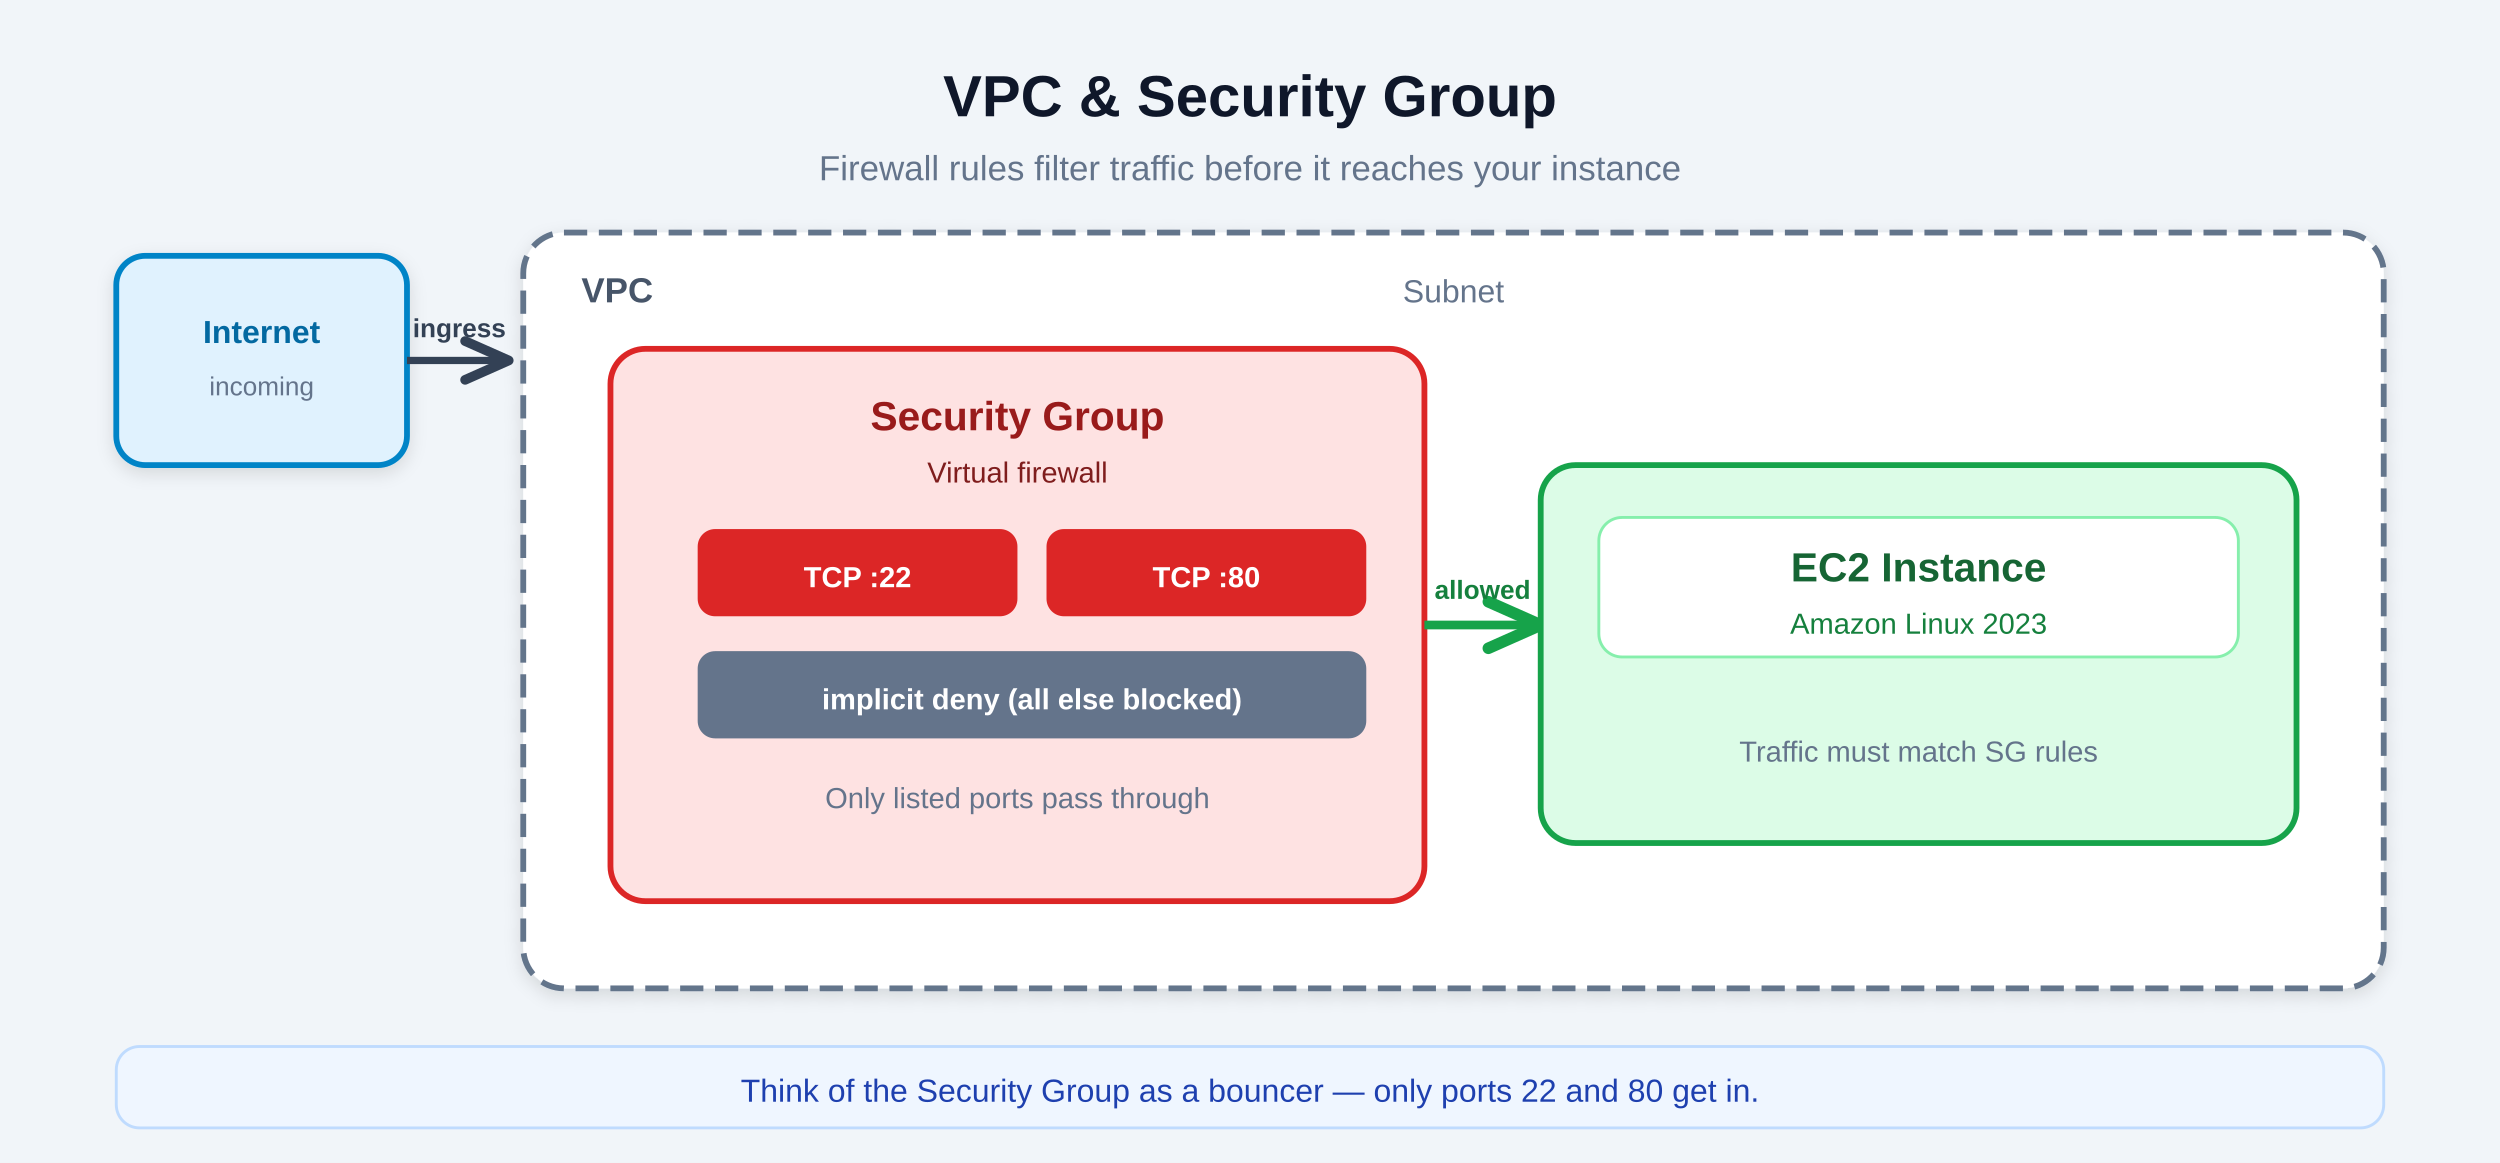
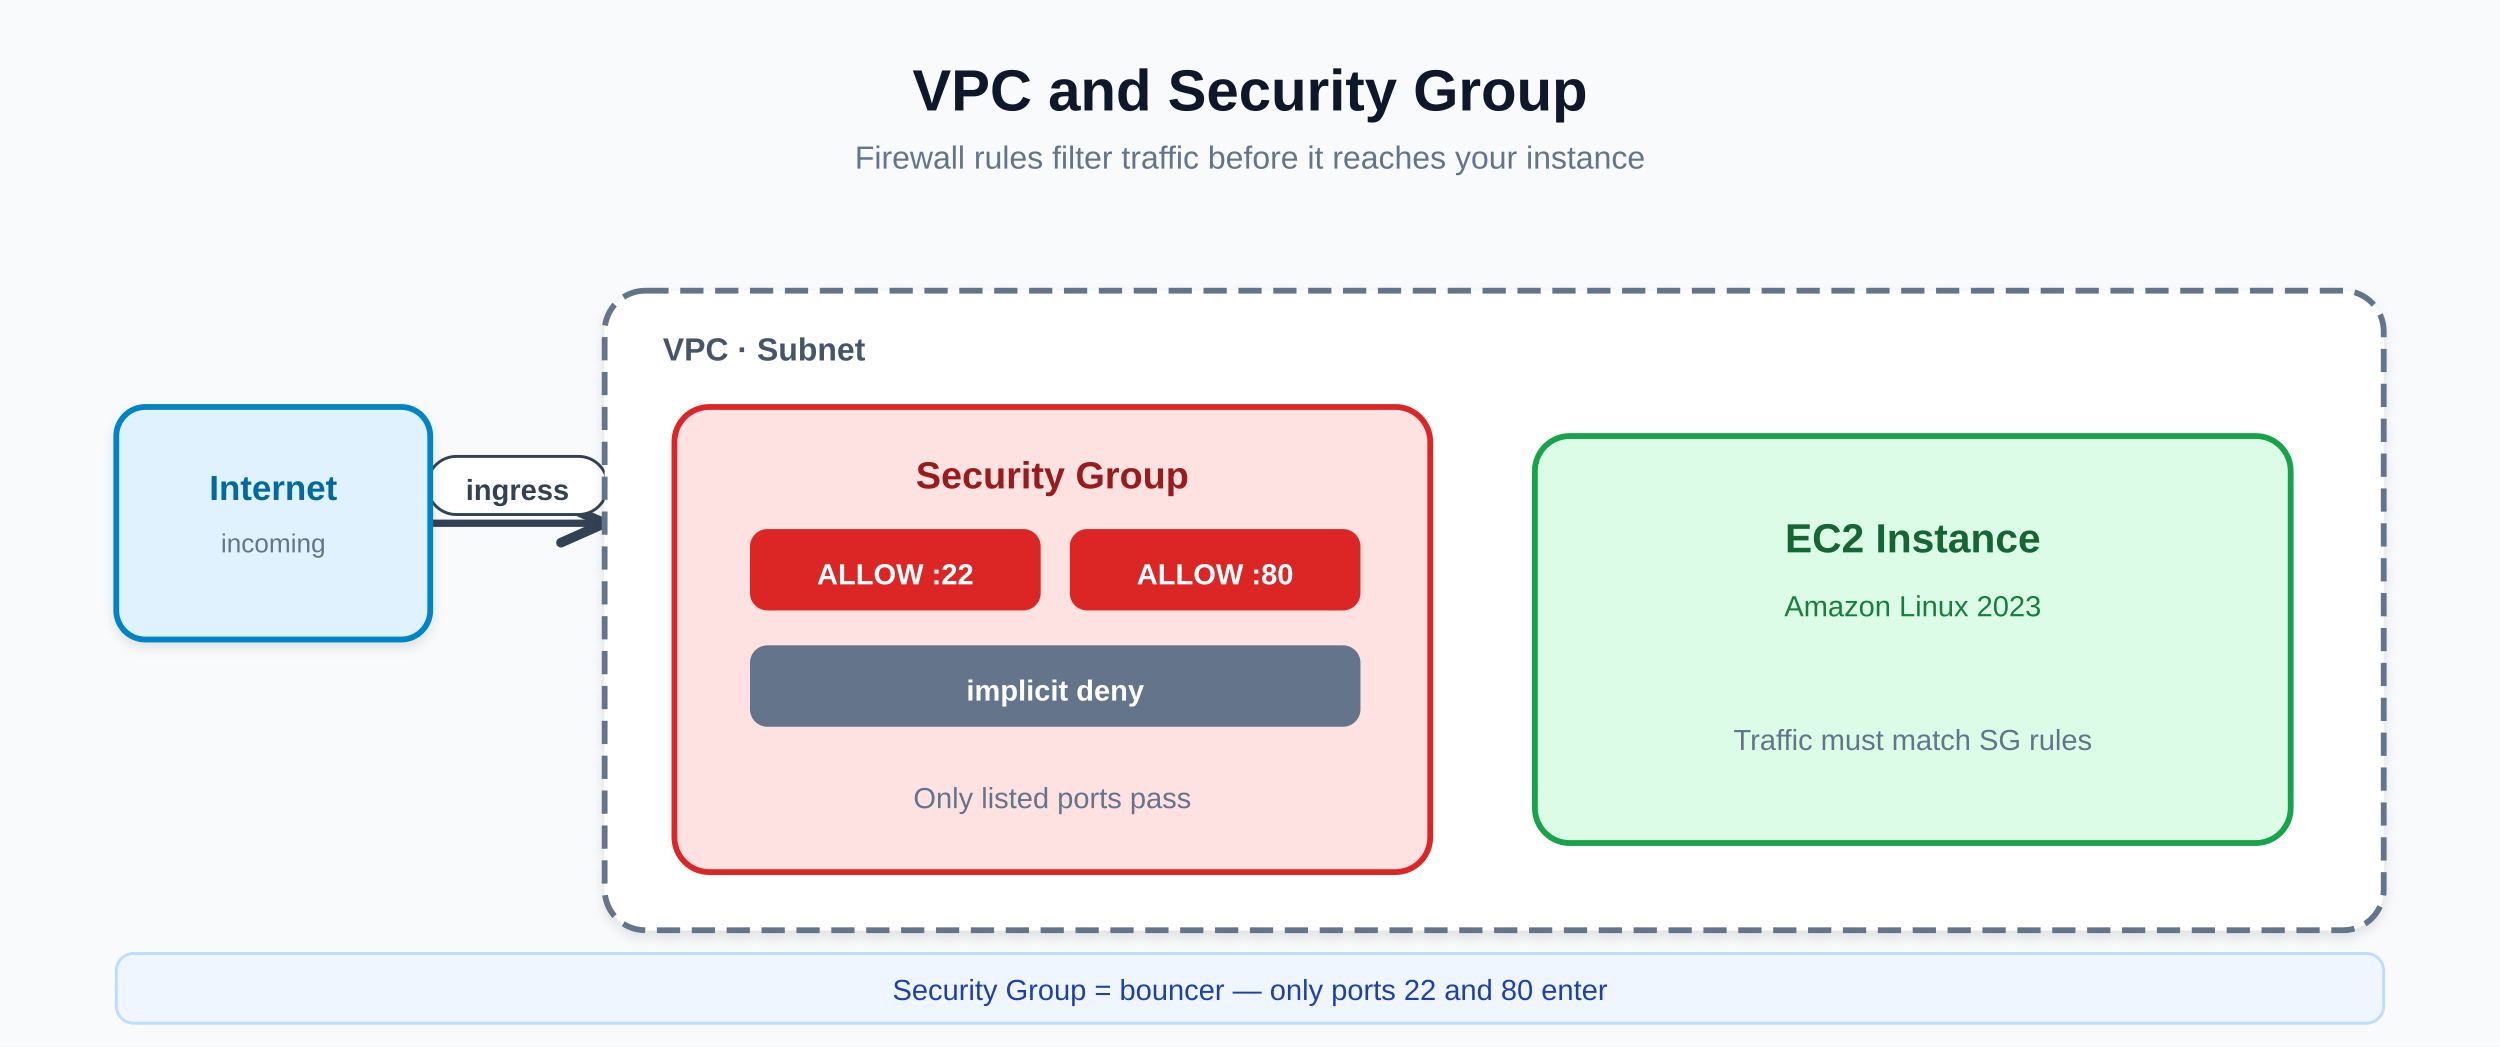
- <svg xmlns="http://www.w3.org/2000/svg" viewBox="0 0 860 400" role="img" aria-label="VPC networking">
+ <svg xmlns="http://www.w3.org/2000/svg" viewBox="0 0 860 360" role="img" aria-label="VPC networking">
  <defs>
    <filter id="sh" x="-20%" y="-20%" width="140%" height="140%">
-       <feDropShadow dx="0" dy="2" stdDeviation="3" flood-opacity="0.12" />
+       <feDropShadow dx="0" dy="2" stdDeviation="2" flood-opacity="0.10" />
    </filter>
    <marker id="in" viewBox="0 0 12 12" refX="10" refY="6" markerWidth="8" markerHeight="8" orient="auto">
      <path d="M1 2 L10 6 L1 10" fill="none" stroke="#334155" stroke-width="2" stroke-linecap="round" stroke-linejoin="round" />
    </marker>
    <marker id="ok" viewBox="0 0 12 12" refX="10" refY="6" markerWidth="8" markerHeight="8" orient="auto">
      <path d="M1 2 L10 6 L1 10" fill="none" stroke="#16A34A" stroke-width="2" stroke-linecap="round" stroke-linejoin="round" />
    </marker>
  </defs>
-   <rect width="860" height="400" fill="#F1F5F9" />
-   <text x="430" y="40" text-anchor="middle" font-family="Arial, Helvetica, Sans-serif" font-size="20" font-weight="700" fill="#0F172A">VPC &amp; Security Group</text>
-   <text x="430" y="62" text-anchor="middle" font-family="Arial, Helvetica, Sans-serif" font-size="12" fill="#64748B">Firewall rules filter traffic before it reaches your instance</text>
-   <rect x="40" y="88" width="100" height="72" rx="10" fill="#E0F2FE" stroke="#0284C7" stroke-width="2" filter="url(#sh)" />
-   <text x="90" y="118" text-anchor="middle" font-family="Arial, Helvetica, Sans-serif" font-size="11" font-weight="700" fill="#0369A1">Internet</text>
-   <text x="90" y="136" text-anchor="middle" font-family="Arial, Helvetica, Sans-serif" font-size="9" fill="#64748B">incoming</text>
-   <path d="M140 124 L175 124" fill="none" stroke="#334155" stroke-width="2.5" marker-end="url(#in)" />
-   <text x="158" y="116" text-anchor="middle" font-family="Arial, Helvetica, Sans-serif" font-size="9" font-weight="600" fill="#334155">ingress</text>
-   <rect x="180" y="80" width="640" height="260" rx="14" fill="#FFF" stroke="#64748B" stroke-width="2" stroke-dasharray="8 4" filter="url(#sh)" />
-   <text x="200" y="104" font-family="Arial, Helvetica, Sans-serif" font-size="12" font-weight="700" fill="#475569">VPC</text>
-   <text x="500" y="104" text-anchor="middle" font-family="Arial, Helvetica, Sans-serif" font-size="11" fill="#64748B">Subnet</text>
-   <rect x="210" y="120" width="280" height="190" rx="12" fill="#FEE2E2" stroke="#DC2626" stroke-width="2" />
-   <text x="350" y="148" text-anchor="middle" font-family="Arial, Helvetica, Sans-serif" font-size="14" font-weight="700" fill="#991B1B">Security Group</text>
-   <text x="350" y="166" text-anchor="middle" font-family="Arial, Helvetica, Sans-serif" font-size="10" fill="#7F1D1D">Virtual firewall</text>
-   <rect x="240" y="182" width="110" height="30" rx="6" fill="#DC2626" />
-   <text x="295" y="202" text-anchor="middle" font-family="Arial, Helvetica, Sans-serif" font-size="10" font-weight="700" fill="#FFF">TCP :22</text>
-   <rect x="360" y="182" width="110" height="30" rx="6" fill="#DC2626" />
-   <text x="415" y="202" text-anchor="middle" font-family="Arial, Helvetica, Sans-serif" font-size="10" font-weight="700" fill="#FFF">TCP :80</text>
-   <rect x="240" y="224" width="230" height="30" rx="6" fill="#64748B" />
-   <text x="355" y="244" text-anchor="middle" font-family="Arial, Helvetica, Sans-serif" font-size="10" font-weight="600" fill="#FFF">implicit deny (all else blocked)</text>
-   <text x="350" y="278" text-anchor="middle" font-family="Arial, Helvetica, Sans-serif" font-size="10" fill="#64748B">Only listed ports pass through</text>
-   <path d="M490 215 L530 215" fill="none" stroke="#16A34A" stroke-width="3" marker-end="url(#ok)" />
-   <text x="510" y="206" text-anchor="middle" font-family="Arial, Helvetica, Sans-serif" font-size="9" font-weight="600" fill="#15803D">allowed</text>
-   <rect x="530" y="160" width="260" height="130" rx="12" fill="#DCFCE7" stroke="#16A34A" stroke-width="2" />
-   <rect x="550" y="178" width="220" height="48" rx="8" fill="#FFF" stroke="#86EFAC" />
-   <text x="660" y="200" text-anchor="middle" font-family="Arial, Helvetica, Sans-serif" font-size="14" font-weight="700" fill="#166534">EC2 Instance</text>
-   <text x="660" y="218" text-anchor="middle" font-family="Arial, Helvetica, Sans-serif" font-size="10" fill="#15803D">Amazon Linux 2023</text>
-   <text x="660" y="262" text-anchor="middle" font-family="Arial, Helvetica, Sans-serif" font-size="10" fill="#64748B">Traffic must match SG rules</text>
-   <rect x="40" y="360" width="780" height="28" rx="8" fill="#EFF6FF" stroke="#BFDBFE" />
-   <text x="430" y="379" text-anchor="middle" font-family="Arial, Helvetica, Sans-serif" font-size="11" fill="#1E40AF">Think of the Security Group as a bouncer — only ports 22 and 80 get in.</text>
+   <rect width="860" height="360" fill="#F8FAFC" />
+   <text x="430" y="38" text-anchor="middle" font-family="Arial, Helvetica, Sans-serif" font-size="20" font-weight="700" fill="#0F172A">VPC and Security Group</text>
+   <text x="430" y="58" text-anchor="middle" font-family="Arial, Helvetica, Sans-serif" font-size="11" fill="#64748B">Firewall rules filter traffic before it reaches your instance</text>
+   <path d="M148 180 L208 180" fill="none" stroke="#334155" stroke-width="2.5" marker-end="url(#in)" />
+   <rect x="147" y="157" width="62" height="20" rx="10" fill="#FFF" stroke="#334155" stroke-width="1" />
+   <text x="178" y="172" text-anchor="middle" font-family="Arial, Helvetica, Sans-serif" font-size="10" font-weight="600" fill="#334155">ingress</text>
+   <path d="M488 180 L528 180" fill="none" stroke="#16A34A" stroke-width="2.5" marker-end="url(#ok)" />
+   <rect x="40" y="140" width="108" height="80" rx="10" fill="#E0F2FE" stroke="#0284C7" stroke-width="2" filter="url(#sh)" />
+   <text x="94" y="172" text-anchor="middle" font-family="Arial, Helvetica, Sans-serif" font-size="12" font-weight="700" fill="#0369A1">Internet</text>
+   <text x="94" y="190" text-anchor="middle" font-family="Arial, Helvetica, Sans-serif" font-size="9" fill="#64748B">incoming</text>
+   <rect x="208" y="100" width="612" height="220" rx="14" fill="#FFF" stroke="#64748B" stroke-width="2" stroke-dasharray="8 4" filter="url(#sh)" />
+   <text x="228" y="124" font-family="Arial, Helvetica, Sans-serif" font-size="11" font-weight="700" fill="#475569">VPC · Subnet</text>
+   <rect x="232" y="140" width="260" height="160" rx="12" fill="#FEE2E2" stroke="#DC2626" stroke-width="2" />
+   <text x="362" y="168" text-anchor="middle" font-family="Arial, Helvetica, Sans-serif" font-size="13" font-weight="700" fill="#991B1B">Security Group</text>
+   <rect x="258" y="182" width="100" height="28" rx="6" fill="#DC2626" />
+   <text x="308" y="201" text-anchor="middle" font-family="Arial, Helvetica, Sans-serif" font-size="10" font-weight="700" fill="#FFF">ALLOW :22</text>
+   <rect x="368" y="182" width="100" height="28" rx="6" fill="#DC2626" />
+   <text x="418" y="201" text-anchor="middle" font-family="Arial, Helvetica, Sans-serif" font-size="10" font-weight="700" fill="#FFF">ALLOW :80</text>
+   <rect x="258" y="222" width="210" height="28" rx="6" fill="#64748B" />
+   <text x="363" y="241" text-anchor="middle" font-family="Arial, Helvetica, Sans-serif" font-size="10" font-weight="600" fill="#FFF">implicit deny</text>
+   <text x="362" y="278" text-anchor="middle" font-family="Arial, Helvetica, Sans-serif" font-size="10" fill="#64748B">Only listed ports pass</text>
+   <rect x="528" y="150" width="260" height="140" rx="12" fill="#DCFCE7" stroke="#16A34A" stroke-width="2" />
+   <text x="658" y="190" text-anchor="middle" font-family="Arial, Helvetica, Sans-serif" font-size="14" font-weight="700" fill="#166534">EC2 Instance</text>
+   <text x="658" y="212" text-anchor="middle" font-family="Arial, Helvetica, Sans-serif" font-size="10" fill="#15803D">Amazon Linux 2023</text>
+   <text x="658" y="258" text-anchor="middle" font-family="Arial, Helvetica, Sans-serif" font-size="10" fill="#64748B">Traffic must match SG rules</text>
+   <rect x="40" y="328" width="780" height="24" rx="6" fill="#EFF6FF" stroke="#BFDBFE" />
+   <text x="430" y="344" text-anchor="middle" font-family="Arial, Helvetica, Sans-serif" font-size="10" fill="#1E40AF">Security Group = bouncer — only ports 22 and 80 enter</text>
</svg>
